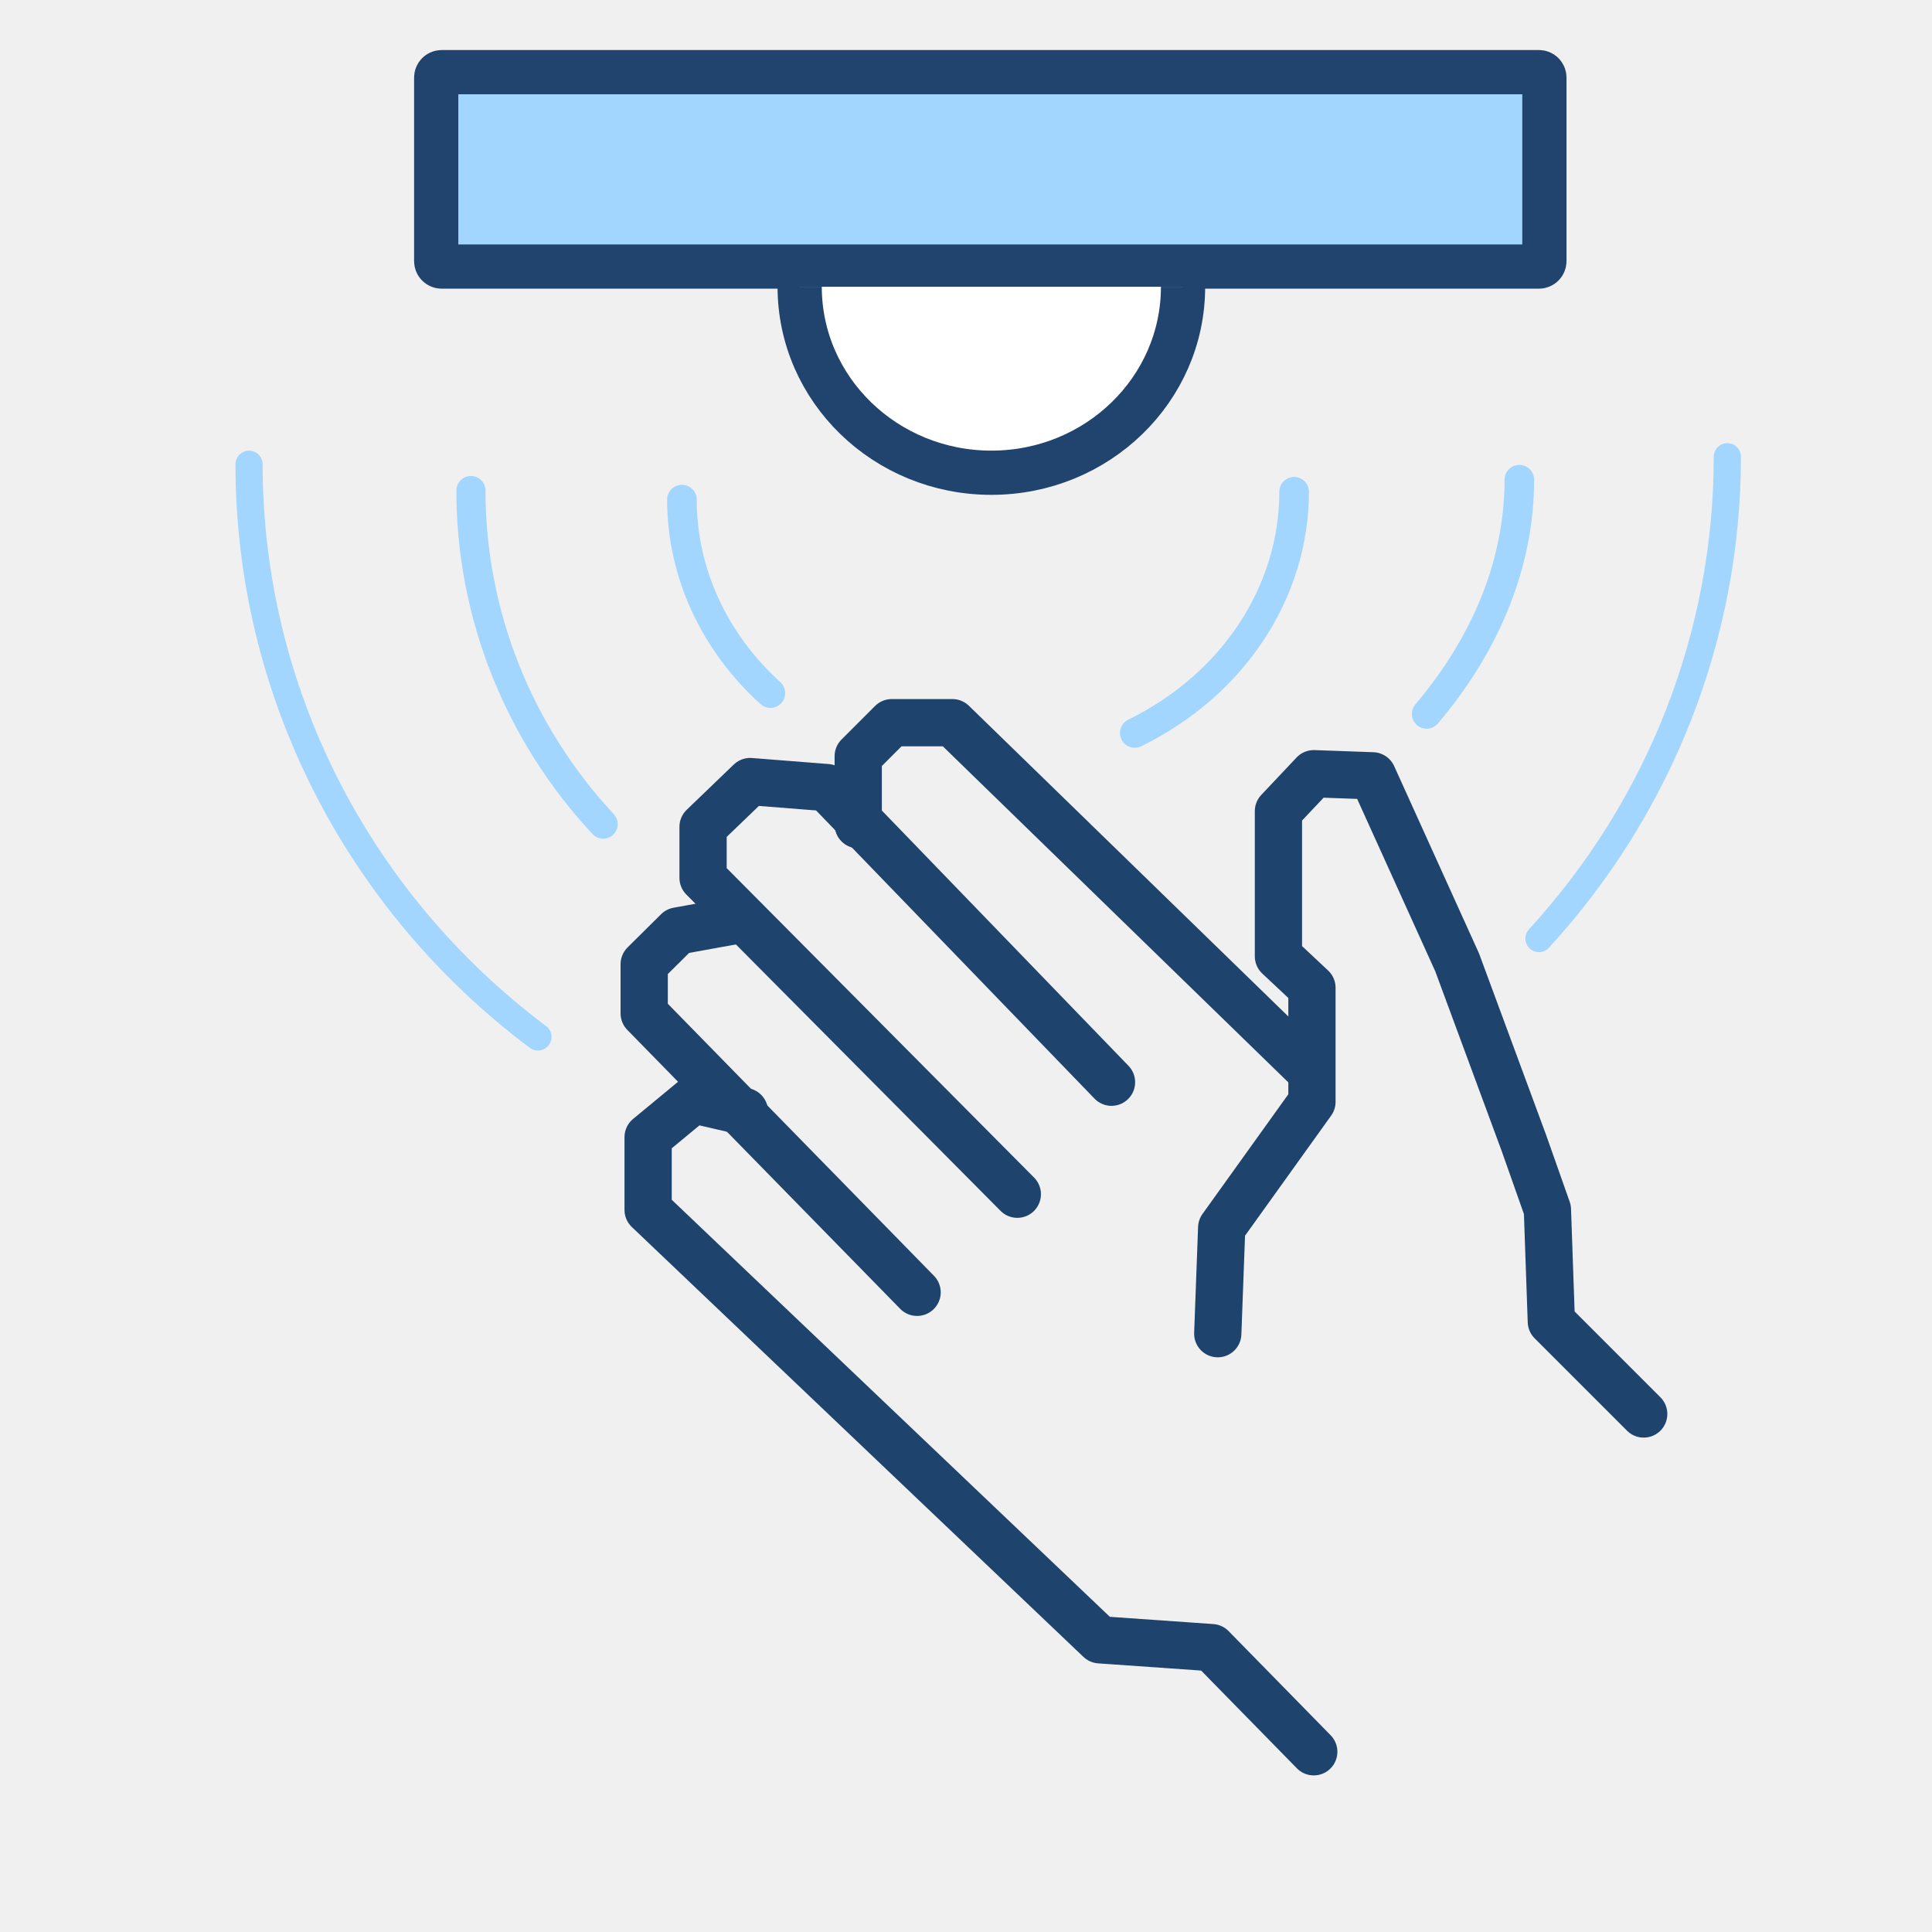
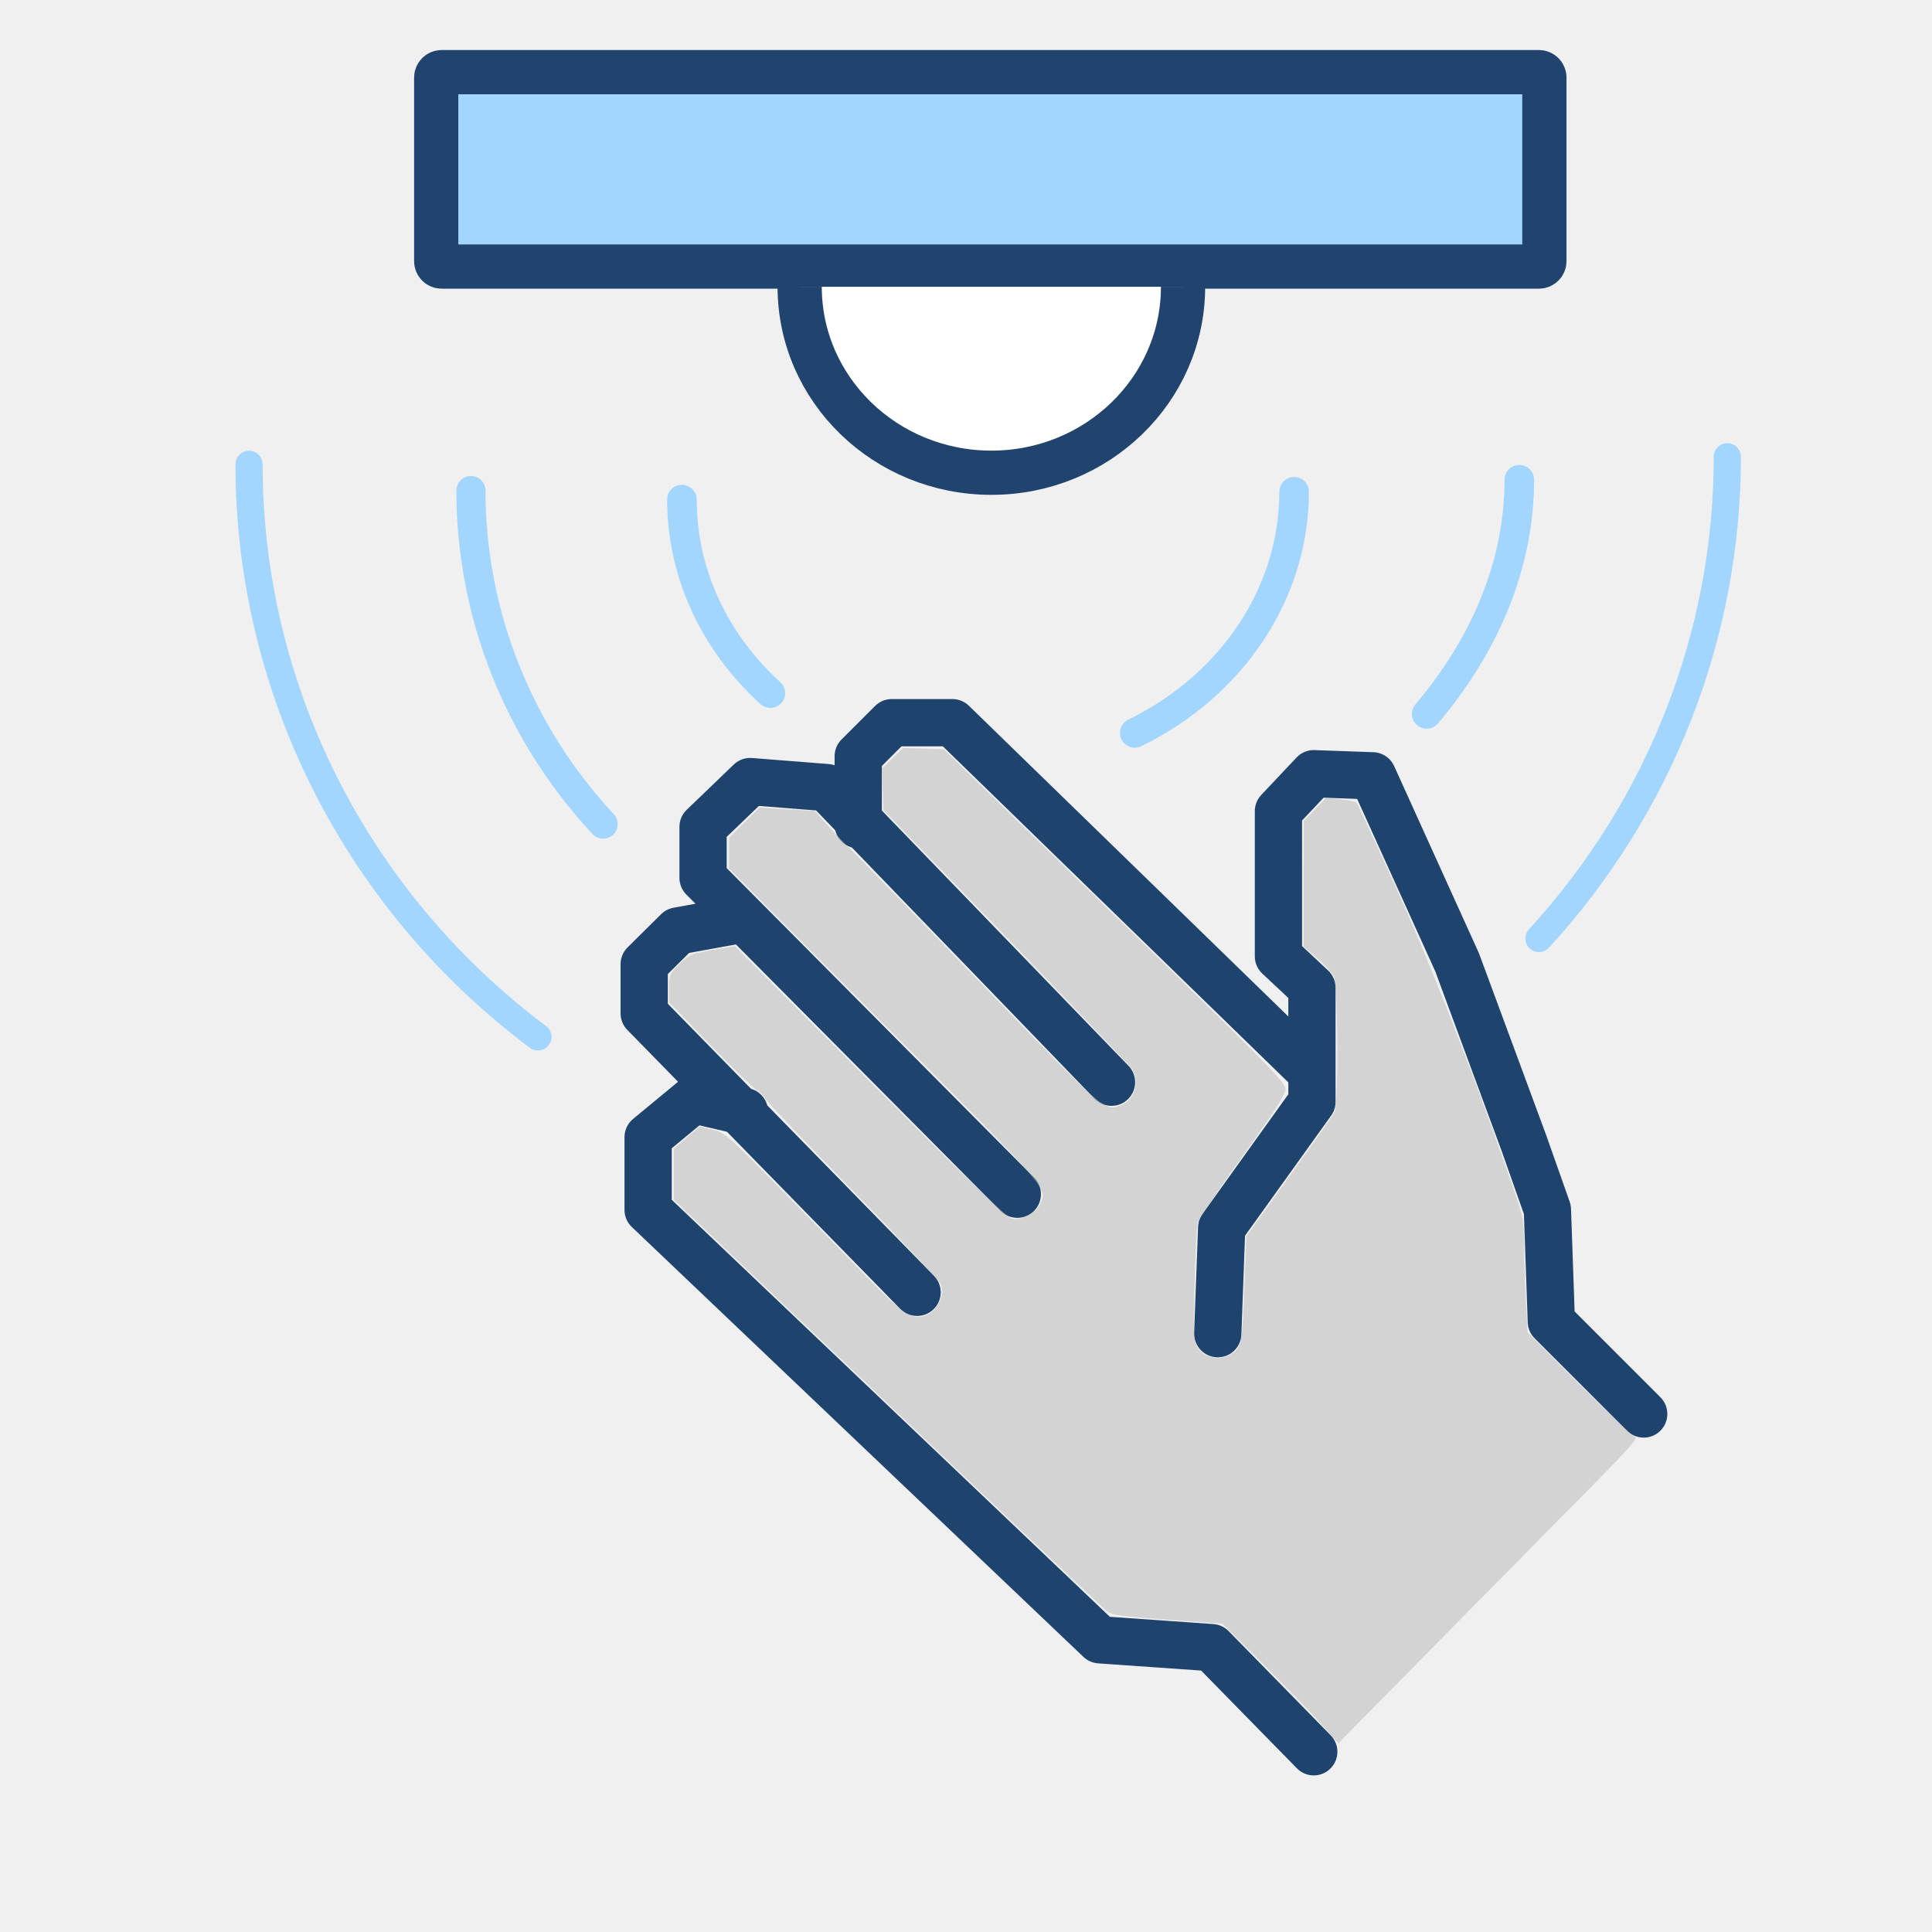
- <svg xmlns="http://www.w3.org/2000/svg" width="64mm" height="64mm" viewBox="0 0 64 64">
-   <style>
+ <svg xmlns="http://www.w3.org/2000/svg" width="64mm" height="64mm" viewBox="0 0 64 64" version="1.1" id="svg12">
+   <defs id="defs12" />
+   <style id="style1">
    .lamp-glow{animation:glow 5s ease-in-out infinite}
    @keyframes glow{0%,100%{fill-opacity:1;stroke-opacity:1}50%{fill-opacity:0.7;stroke-opacity:0.7}}
  </style>
-   <rect x="14.45" y="2.39" width="36.71" height="6.44" ry="0.18" fill="#a2d6fe" stroke="#20446e" stroke-width="1.465" />
-   <path class="lamp-glow" fill="#ffffff" stroke="#20446e" stroke-width="1.465" d="M 26.49 9.5 A 6.35 6.16 0 0 0 32.84 15.66 A 6.35 6.16 0 0 0 39.19 9.5" />
-   <path fill="none" stroke="#a2d6fe" stroke-width="0.9" stroke-linecap="round" d="M 17.82 34.35 A 24.41 23.89 0 0 1 8.25 15.38" />
-   <path fill="none" stroke="#a2d6fe" stroke-width="0.9" stroke-linecap="round" d="M 57.22 15.13 A 24.41 23.89 0 0 1 50.98 31.09" />
-   <path fill="none" stroke="#a2d6fe" stroke-width="0.965" stroke-linecap="round" d="M 19.98 27.3 A 16.93 16.47 0 0 1 15.6 16.25" />
-   <path fill="none" stroke="#a2d6fe" stroke-width="0.979" stroke-linecap="round" d="M 50.33 15.89 A 25.41 16.29 0 0 1 47.26 23.65" />
-   <path fill="none" stroke="#a2d6fe" stroke-width="0.98" stroke-linecap="round" d="M 25.52 22.96 A 10.11 9.1 0 0 1 22.59 16.55" />
-   <path fill="none" stroke="#a2d6fe" stroke-width="0.98" stroke-linecap="round" d="M 42.87 16.29 A 10.11 9.1 0 0 1 37.59 24.28" />
-   <path fill="none" stroke="#1e436d" stroke-width="1.565" stroke-linecap="round" stroke-linejoin="round" d="M 43.52 58.03 L 40.14 54.58 L 36.43 54.32 L 21.47 40.08 L 21.47 37.67 L 22.97 36.43 L 24.66 36.82" />
-   <path fill="none" stroke="#1e436d" stroke-width="1.565" stroke-linecap="round" stroke-linejoin="round" d="M 30.38 42.81 L 21.34 33.57 L 21.34 31.94 L 22.45 30.84 L 24.27 30.51" />
-   <path fill="none" stroke="#1e436d" stroke-width="1.565" stroke-linecap="round" stroke-linejoin="round" d="M 33.7 39.56 L 23.29 29.08 L 23.29 27.39 L 24.85 25.89 L 27.39 26.09 L 36.82 35.85" />
-   <path fill="none" stroke="#1e436d" stroke-width="1.565" stroke-linecap="round" stroke-linejoin="round" d="M 28.43 27.32 L 28.43 25.05 L 29.54 23.94 L 31.55 23.94 L 43.26 35.33" />
-   <path fill="none" stroke="#1e436d" stroke-width="1.565" stroke-linecap="round" stroke-linejoin="round" d="M 40.34 44.18 L 40.47 40.67 L 43.46 36.5 L 43.46 32.72 L 42.35 31.68 L 42.35 26.87 L 43.52 25.63 L 45.47 25.7 L 48.27 31.88 L 50.48 37.86 L 51.26 40.07 L 51.39 43.78 L 54.45 46.84" />
+   <rect x="14.45" y="2.39" width="36.71" height="6.44" ry="0.18" fill="#a2d6fe" stroke="#20446e" stroke-width="1.465" id="rect1" />
+   <path class="lamp-glow" fill="#ffffff" stroke="#20446e" stroke-width="1.465" d="M 26.49 9.5 A 6.35 6.16 0 0 0 32.84 15.66 A 6.35 6.16 0 0 0 39.19 9.5" id="path1" />
+   <path fill="none" stroke="#a2d6fe" stroke-width="0.9" stroke-linecap="round" d="M 17.82 34.35 A 24.41 23.89 0 0 1 8.25 15.38" id="path2" />
+   <path fill="none" stroke="#a2d6fe" stroke-width="0.9" stroke-linecap="round" d="M 57.22 15.13 A 24.41 23.89 0 0 1 50.98 31.09" id="path3" />
+   <path fill="none" stroke="#a2d6fe" stroke-width="0.965" stroke-linecap="round" d="M 19.98 27.3 A 16.93 16.47 0 0 1 15.6 16.25" id="path4" />
+   <path fill="none" stroke="#a2d6fe" stroke-width="0.979" stroke-linecap="round" d="M 50.33 15.89 A 25.41 16.29 0 0 1 47.26 23.65" id="path5" />
+   <path fill="none" stroke="#a2d6fe" stroke-width="0.98" stroke-linecap="round" d="M 25.52 22.96 A 10.11 9.1 0 0 1 22.59 16.55" id="path6" />
+   <path fill="none" stroke="#a2d6fe" stroke-width="0.98" stroke-linecap="round" d="M 42.87 16.29 A 10.11 9.1 0 0 1 37.59 24.28" id="path7" />
+   <path fill="none" stroke="#1e436d" stroke-width="1.565" stroke-linecap="round" stroke-linejoin="round" d="M 43.52 58.03 L 40.14 54.58 L 36.43 54.32 L 21.47 40.08 L 21.47 37.67 L 22.97 36.43 L 24.66 36.82" id="path8" />
+   <path fill="none" stroke="#1e436d" stroke-width="1.565" stroke-linecap="round" stroke-linejoin="round" d="M 30.38 42.81 L 21.34 33.57 L 21.34 31.94 L 22.45 30.84 L 24.27 30.51" id="path9" />
+   <path fill="none" stroke="#1e436d" stroke-width="1.565" stroke-linecap="round" stroke-linejoin="round" d="M 33.7 39.56 L 23.29 29.08 L 23.29 27.39 L 24.85 25.89 L 27.39 26.09 L 36.82 35.85" id="path10" />
+   <path fill="none" stroke="#1e436d" stroke-width="1.565" stroke-linecap="round" stroke-linejoin="round" d="M 28.43 27.32 L 28.43 25.05 L 29.54 23.94 L 31.55 23.94 L 43.26 35.33" id="path11" />
+   <path fill="none" stroke="#1e436d" stroke-width="1.565" stroke-linecap="round" stroke-linejoin="round" d="M 40.34 44.18 L 40.47 40.67 L 43.46 36.5 L 43.46 32.72 L 42.35 31.68 L 42.35 26.87 L 43.52 25.63 L 45.47 25.7 L 48.27 31.88 L 50.48 37.86 L 51.26 40.07 L 51.39 43.78 L 54.45 46.84" id="path12" />
+   <path style="fill:#b6b6b6;fill-opacity:0.496;stroke:none;stroke-width:1.128;stroke-linecap:round;stroke-linejoin:round;stroke-opacity:0.233" d="m 165.606,216.061 c -1.072,-1.211 -4.331,-4.583 -7.244,-7.492 l -5.296,-5.29 -6.863,-0.487 c -5.898,-0.419 -6.972,-0.57 -7.635,-1.077 -0.424,-0.324 -12.791,-12.042 -27.482,-26.04 L 84.377,150.226 v -3.214 -3.214 l 1.602,-1.369 1.602,-1.369 1.62,0.387 c 1.568,0.375 1.844,0.615 8.67,7.552 3.878,3.941 8.801,8.968 10.94,11.172 4.01,4.13 5.24,4.989 6.665,4.652 1.741,-0.412 2.848,-2.349 2.311,-4.043 -0.119,-0.376 -5.021,-5.59 -10.894,-11.587 -5.873,-5.997 -10.849,-11.229 -11.058,-11.626 -0.21,-0.397 -0.706,-0.894 -1.103,-1.103 C 94.336,136.253 91.708,133.7 88.894,130.789 l -5.117,-5.293 v -1.764 c 0,-1.684 0.059,-1.821 1.297,-3.037 1.217,-1.194 1.472,-1.303 4.121,-1.755 l 2.824,-0.482 16.906,16.966 c 12.129,12.172 17.148,17.019 17.761,17.153 1.15,0.253 2.987,-0.67 3.504,-1.759 0.984,-2.074 1.506,-1.47 -19.458,-22.521 L 91.271,108.754 v -1.931 -1.931 l 1.906,-1.889 1.906,-1.889 3.485,0.215 3.485,0.215 1.278,1.471 c 0.703,0.809 2.261,2.432 3.461,3.606 1.201,1.174 8.603,8.787 16.45,16.917 15.343,15.896 15.077,15.667 17.205,14.786 1.645,-0.682 2.284,-2.984 1.253,-4.515 -0.287,-0.427 -7.402,-7.89 -15.809,-16.584 l -15.287,-15.808 -0.085,-2.602 -0.085,-2.602 1.308,-1.284 1.308,-1.284 2.563,0.087 2.563,0.087 21.393,20.816 c 19.249,18.731 21.391,20.908 21.378,21.731 -0.011,0.697 -1.31,2.717 -5.442,8.464 -2.985,4.152 -5.5,7.929 -5.588,8.393 -0.088,0.464 -0.248,3.894 -0.356,7.623 -0.168,5.798 -0.129,6.909 0.268,7.676 0.958,1.853 3.817,2.026 5.093,0.307 0.551,-0.743 0.637,-1.481 0.868,-7.438 l 0.256,-6.613 5.342,-7.422 c 2.938,-4.082 5.494,-7.706 5.68,-8.054 0.536,-1.002 0.462,-16.05 -0.084,-17.097 -0.232,-0.445 -1.176,-1.458 -2.098,-2.25 l -1.676,-1.441 0.007,-7.851 0.007,-7.851 1.394,-1.461 1.394,-1.461 1.809,0.189 c 0.995,0.104 1.904,0.289 2.021,0.412 0.117,0.123 2.323,4.876 4.902,10.564 4.417,9.739 9.053,21.577 14.422,36.829 1.555,4.418 1.623,4.738 1.649,7.793 0.015,1.752 0.119,4.975 0.231,7.161 l 0.203,3.975 6.438,6.444 c 3.541,3.544 6.69,6.524 6.997,6.622 0.452,0.144 -0.548,1.297 -5.26,6.066 -3.201,3.239 -11.68,11.836 -18.843,19.104 l -13.024,13.215 z" id="path14" transform="scale(0.2645833)" />
</svg>
